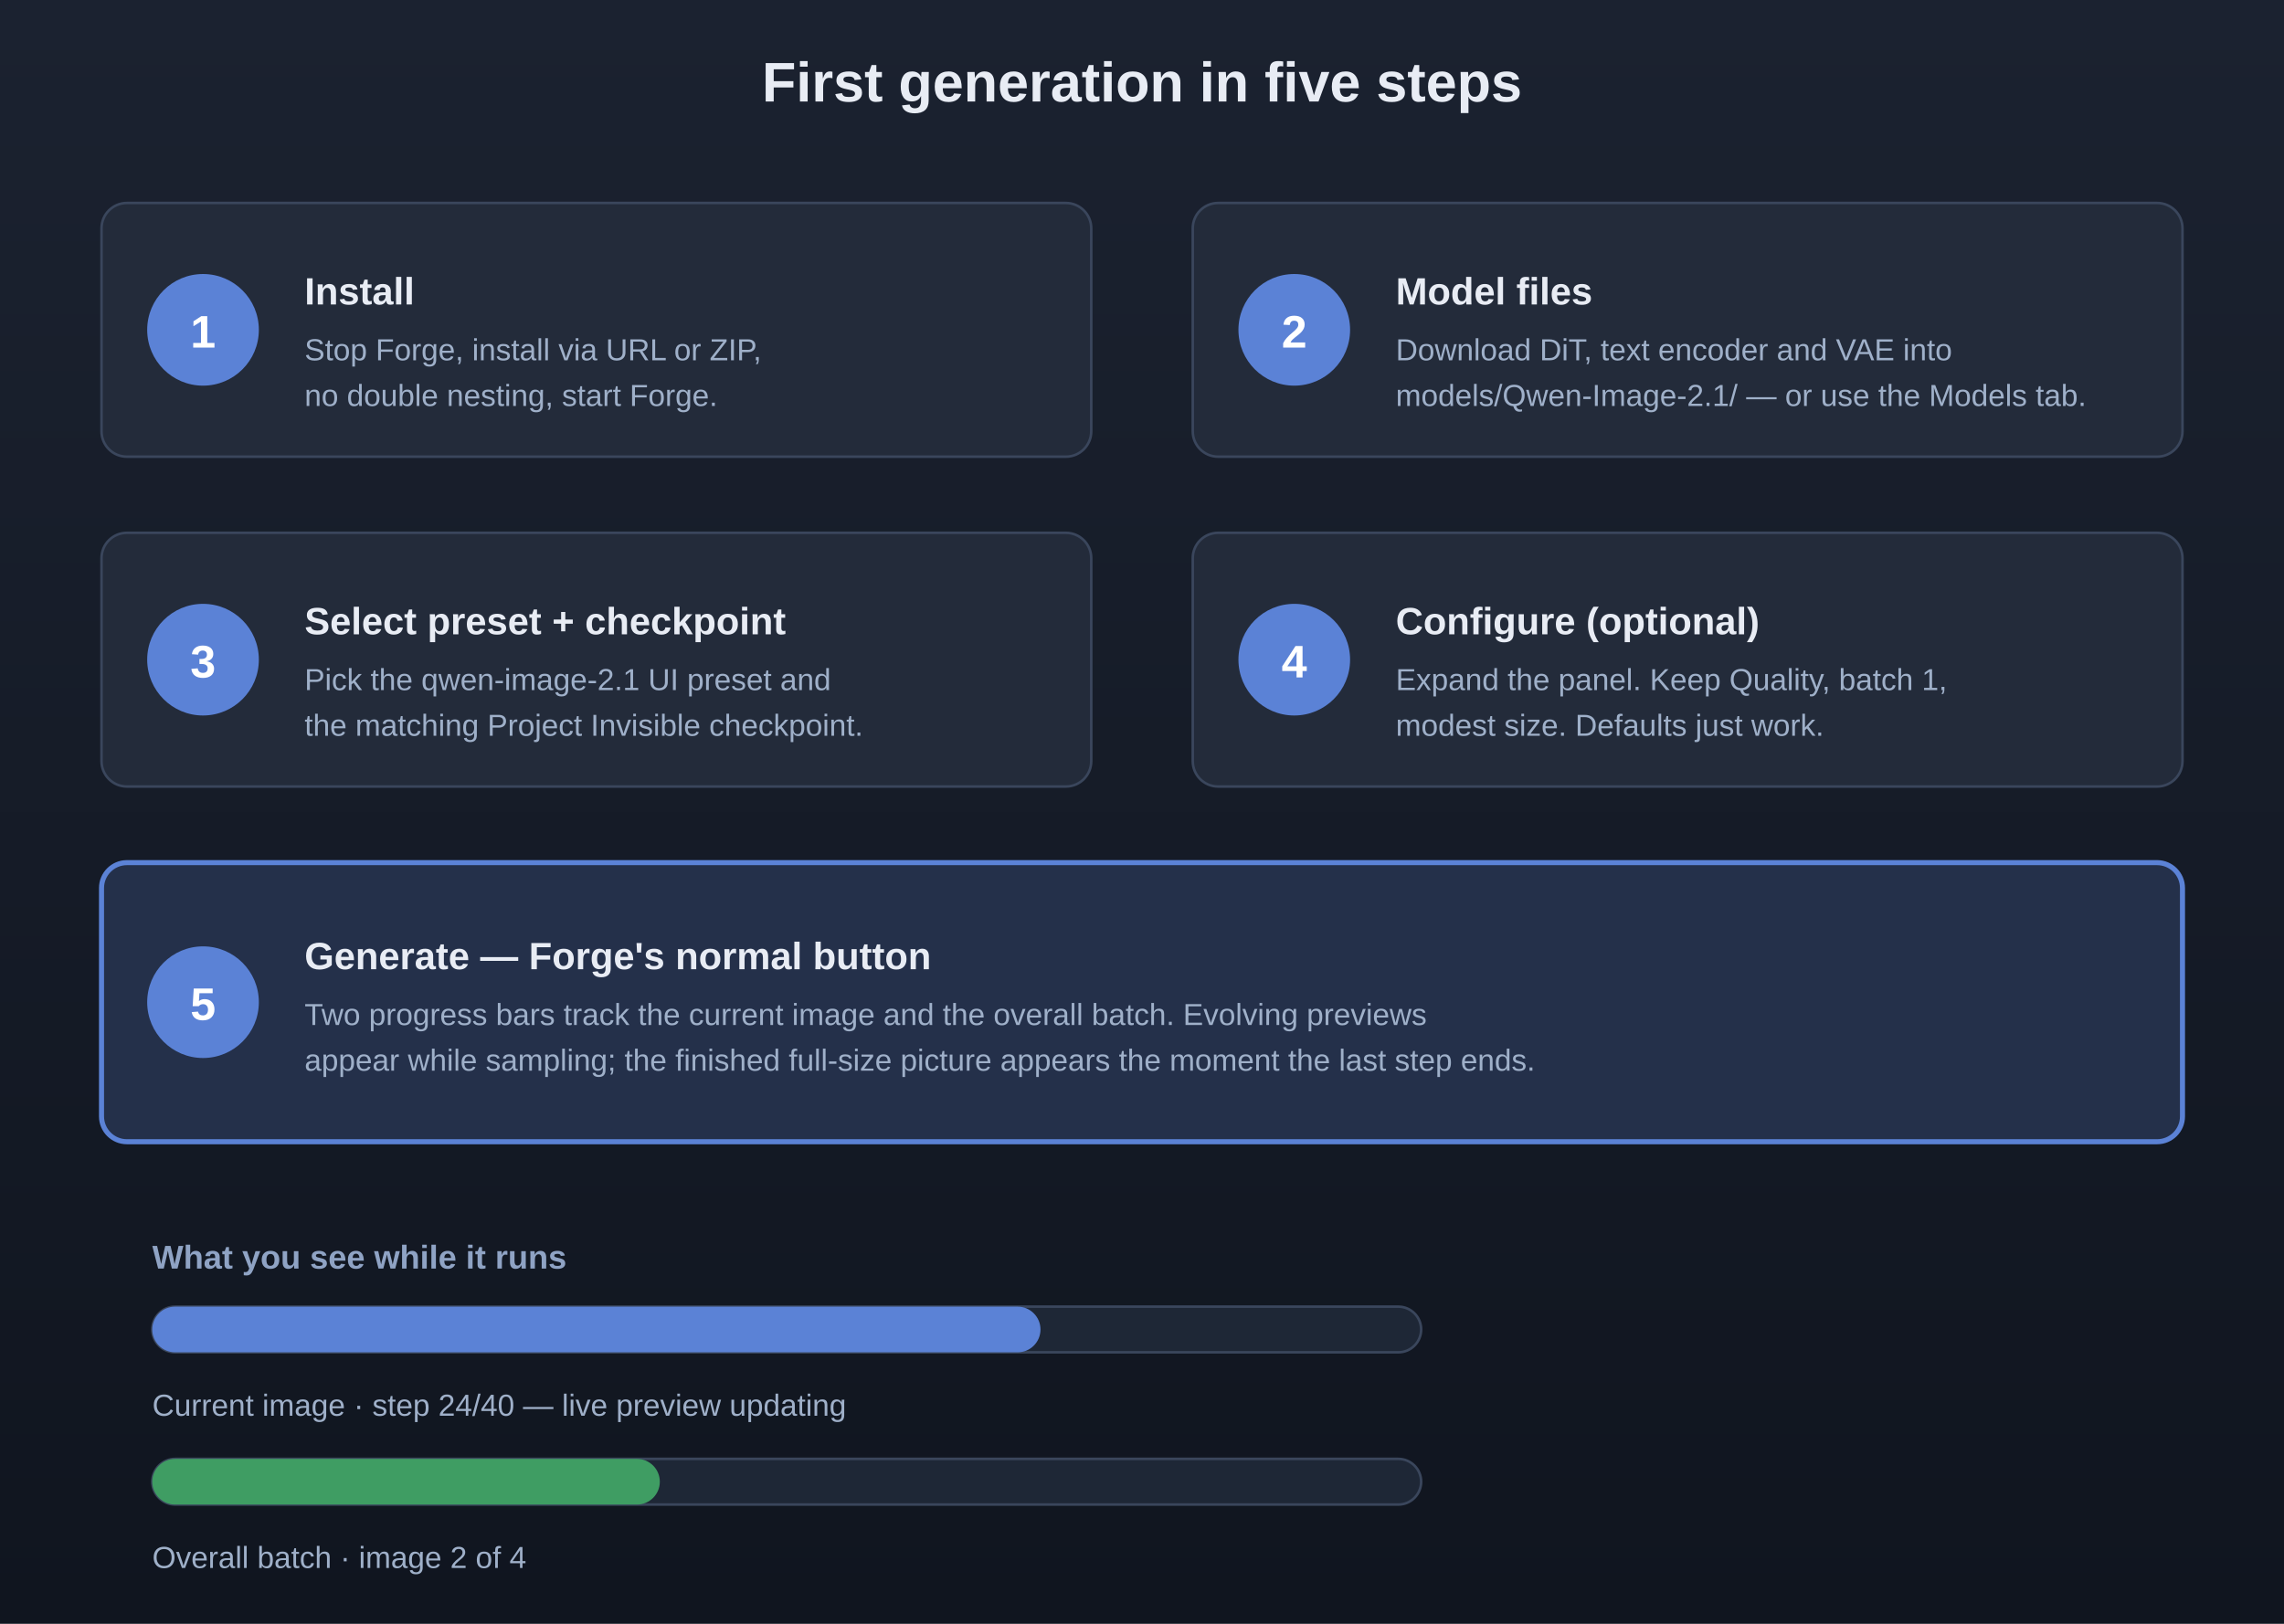
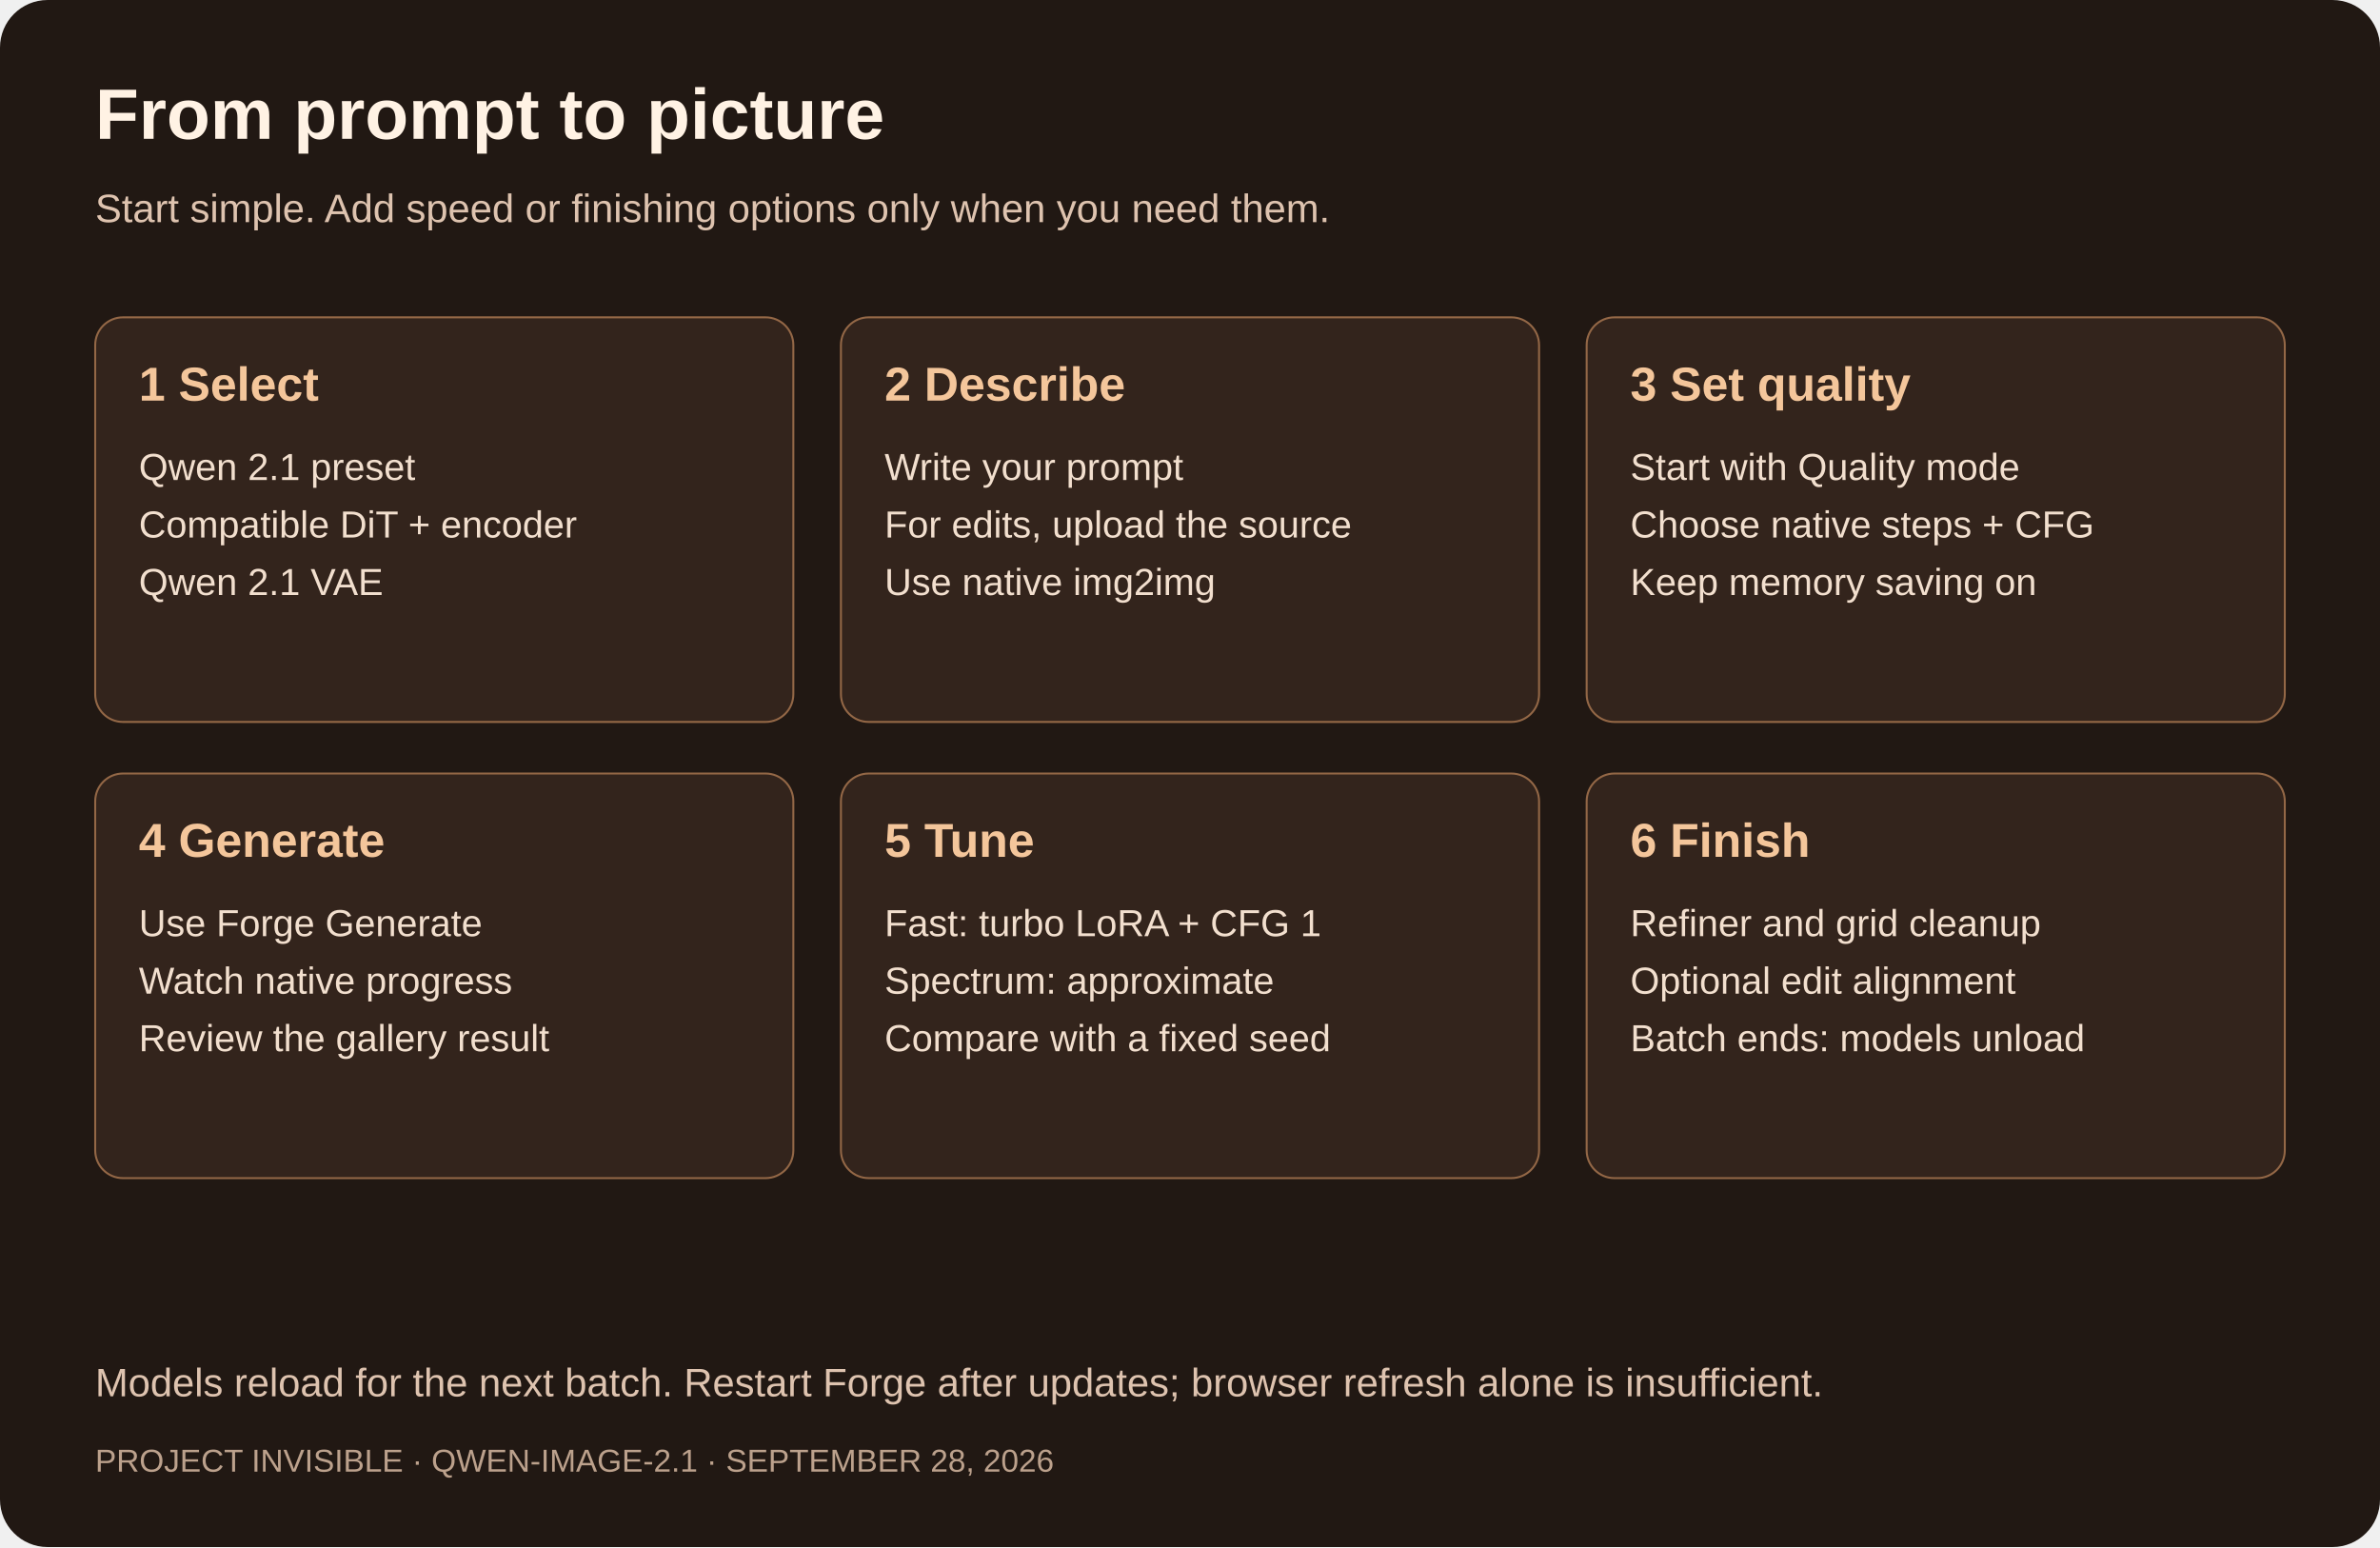
- <svg xmlns="http://www.w3.org/2000/svg" width="900" height="640" font-family="Segoe UI, Arial, sans-serif">
-   <defs>
-     <linearGradient id="bg" x1="0" y1="0" x2="0" y2="1">
-       <stop offset="0" stop-color="#1b2230" />
-       <stop offset="1" stop-color="#10151f" />
-     </linearGradient>
-   </defs>
-   <rect width="900" height="640" fill="url(#bg)" />
-   <text x="450" y="40" fill="#e8ecf4" font-size="22" font-weight="600" text-anchor="middle">First generation in five steps</text>
-   <g>
-     <rect x="40" y="80" width="390" height="100" rx="10" fill="#232b3a" stroke="#3a465c" />
-     <circle cx="80" cy="130" r="22" fill="#5b82d6" />
-     <text x="80" y="137" fill="#fff" font-size="18" font-weight="600" text-anchor="middle">1</text>
-     <text x="120" y="120" fill="#e8ecf4" font-size="15" font-weight="600">Install</text>
-     <text x="120" y="142" fill="#9fb0c9" font-size="12">Stop Forge, install via URL or ZIP,</text>
-     <text x="120" y="160" fill="#9fb0c9" font-size="12">no double nesting, start Forge.</text>
-   </g>
-   <g>
-     <rect x="470" y="80" width="390" height="100" rx="10" fill="#232b3a" stroke="#3a465c" />
-     <circle cx="510" cy="130" r="22" fill="#5b82d6" />
-     <text x="510" y="137" fill="#fff" font-size="18" font-weight="600" text-anchor="middle">2</text>
-     <text x="550" y="120" fill="#e8ecf4" font-size="15" font-weight="600">Model files</text>
-     <text x="550" y="142" fill="#9fb0c9" font-size="12">Download DiT, text encoder and VAE into</text>
-     <text x="550" y="160" fill="#9fb0c9" font-size="12">models/Qwen-Image-2.1/ — or use the Models tab.</text>
-   </g>
-   <g>
-     <rect x="40" y="210" width="390" height="100" rx="10" fill="#232b3a" stroke="#3a465c" />
-     <circle cx="80" cy="260" r="22" fill="#5b82d6" />
-     <text x="80" y="267" fill="#fff" font-size="18" font-weight="600" text-anchor="middle">3</text>
-     <text x="120" y="250" fill="#e8ecf4" font-size="15" font-weight="600">Select preset + checkpoint</text>
-     <text x="120" y="272" fill="#9fb0c9" font-size="12">Pick the qwen-image-2.1 UI preset and</text>
-     <text x="120" y="290" fill="#9fb0c9" font-size="12">the matching Project Invisible checkpoint.</text>
-   </g>
-   <g>
-     <rect x="470" y="210" width="390" height="100" rx="10" fill="#232b3a" stroke="#3a465c" />
-     <circle cx="510" cy="260" r="22" fill="#5b82d6" />
-     <text x="510" y="267" fill="#fff" font-size="18" font-weight="600" text-anchor="middle">4</text>
-     <text x="550" y="250" fill="#e8ecf4" font-size="15" font-weight="600">Configure (optional)</text>
-     <text x="550" y="272" fill="#9fb0c9" font-size="12">Expand the panel. Keep Quality, batch 1,</text>
-     <text x="550" y="290" fill="#9fb0c9" font-size="12">modest size. Defaults just work.</text>
-   </g>
-   <g>
-     <rect x="40" y="340" width="820" height="110" rx="10" fill="#24304a" stroke="#5b82d6" stroke-width="2" />
-     <circle cx="80" cy="395" r="22" fill="#5b82d6" />
-     <text x="80" y="402" fill="#fff" font-size="18" font-weight="600" text-anchor="middle">5</text>
-     <text x="120" y="382" fill="#e8ecf4" font-size="15" font-weight="600">Generate — Forge's normal button</text>
-     <text x="120" y="404" fill="#9fb0c9" font-size="12">Two progress bars track the current image and the overall batch. Evolving previews</text>
-     <text x="120" y="422" fill="#9fb0c9" font-size="12">appear while sampling; the finished full-size picture appears the moment the last step ends.</text>
-   </g>
-   <text x="60" y="500" fill="#8fa3c4" font-size="13" font-weight="600">What you see while it runs</text>
-   <rect x="60" y="515" width="500" height="18" rx="9" fill="#1e2736" stroke="#3a465c" />
-   <rect x="60" y="515" width="350" height="18" rx="9" fill="#5b82d6" />
-   <text x="60" y="558" fill="#9fb0c9" font-size="12">Current image · step 24/40 — live preview updating</text>
-   <rect x="60" y="575" width="500" height="18" rx="9" fill="#1e2736" stroke="#3a465c" />
-   <rect x="60" y="575" width="200" height="18" rx="9" fill="#3f9d63" />
-   <text x="60" y="618" fill="#9fb0c9" font-size="12">Overall batch · image 2 of 4</text>
+ <svg xmlns="http://www.w3.org/2000/svg" width="1200" height="780" viewBox="0 0 1200 780" role="img" aria-labelledby="title desc">
+   <rect width="1200" height="780" rx="24" fill="#211813" />
+   <style>text{font-family:Arial,sans-serif}.title{fill:#fff2e4;font-size:36px;font-weight:700}.sub{fill:#dec3af;font-size:20px}.label{fill:#f4c69b;font-size:24px;font-weight:700}.body{fill:#f2dfce;font-size:19px}</style>
+   <text x="48" y="70" class="title">From prompt to picture</text>
+   <text x="48" y="112" class="sub">Start simple. Add speed or finishing options only when you need them.</text>
+   <rect x="48" y="160" width="352" height="204" rx="14" fill="#33241c" stroke="#936746" />
+   <text x="70" y="202" class="label">1  Select</text>
+   <text x="70" y="242" class="body">Qwen 2.1 preset</text>
+   <text x="70" y="271" class="body">Compatible DiT + encoder</text>
+   <text x="70" y="300" class="body">Qwen 2.1 VAE</text>
+   <rect x="424" y="160" width="352" height="204" rx="14" fill="#33241c" stroke="#936746" />
+   <text x="446" y="202" class="label">2  Describe</text>
+   <text x="446" y="242" class="body">Write your prompt</text>
+   <text x="446" y="271" class="body">For edits, upload the source</text>
+   <text x="446" y="300" class="body">Use native img2img</text>
+   <rect x="800" y="160" width="352" height="204" rx="14" fill="#33241c" stroke="#936746" />
+   <text x="822" y="202" class="label">3  Set quality</text>
+   <text x="822" y="242" class="body">Start with Quality mode</text>
+   <text x="822" y="271" class="body">Choose native steps + CFG</text>
+   <text x="822" y="300" class="body">Keep memory saving on</text>
+   <rect x="48" y="390" width="352" height="204" rx="14" fill="#33241c" stroke="#936746" />
+   <text x="70" y="432" class="label">4  Generate</text>
+   <text x="70" y="472" class="body">Use Forge Generate</text>
+   <text x="70" y="501" class="body">Watch native progress</text>
+   <text x="70" y="530" class="body">Review the gallery result</text>
+   <rect x="424" y="390" width="352" height="204" rx="14" fill="#33241c" stroke="#936746" />
+   <text x="446" y="432" class="label">5  Tune</text>
+   <text x="446" y="472" class="body">Fast: turbo LoRA + CFG 1</text>
+   <text x="446" y="501" class="body">Spectrum: approximate</text>
+   <text x="446" y="530" class="body">Compare with a fixed seed</text>
+   <rect x="800" y="390" width="352" height="204" rx="14" fill="#33241c" stroke="#936746" />
+   <text x="822" y="432" class="label">6  Finish</text>
+   <text x="822" y="472" class="body">Refiner and grid cleanup</text>
+   <text x="822" y="501" class="body">Optional edit alignment</text>
+   <text x="822" y="530" class="body">Batch ends: models unload</text>
+   <text x="48" y="704" class="sub">Models reload for the next batch. Restart Forge after updates; browser refresh alone is insufficient.</text>
+   <text x="48" y="742" fill="#bca18c" font-family="Arial,sans-serif" font-size="16">PROJECT INVISIBLE · QWEN-IMAGE-2.1 · SEPTEMBER 28, 2026</text>
</svg>
